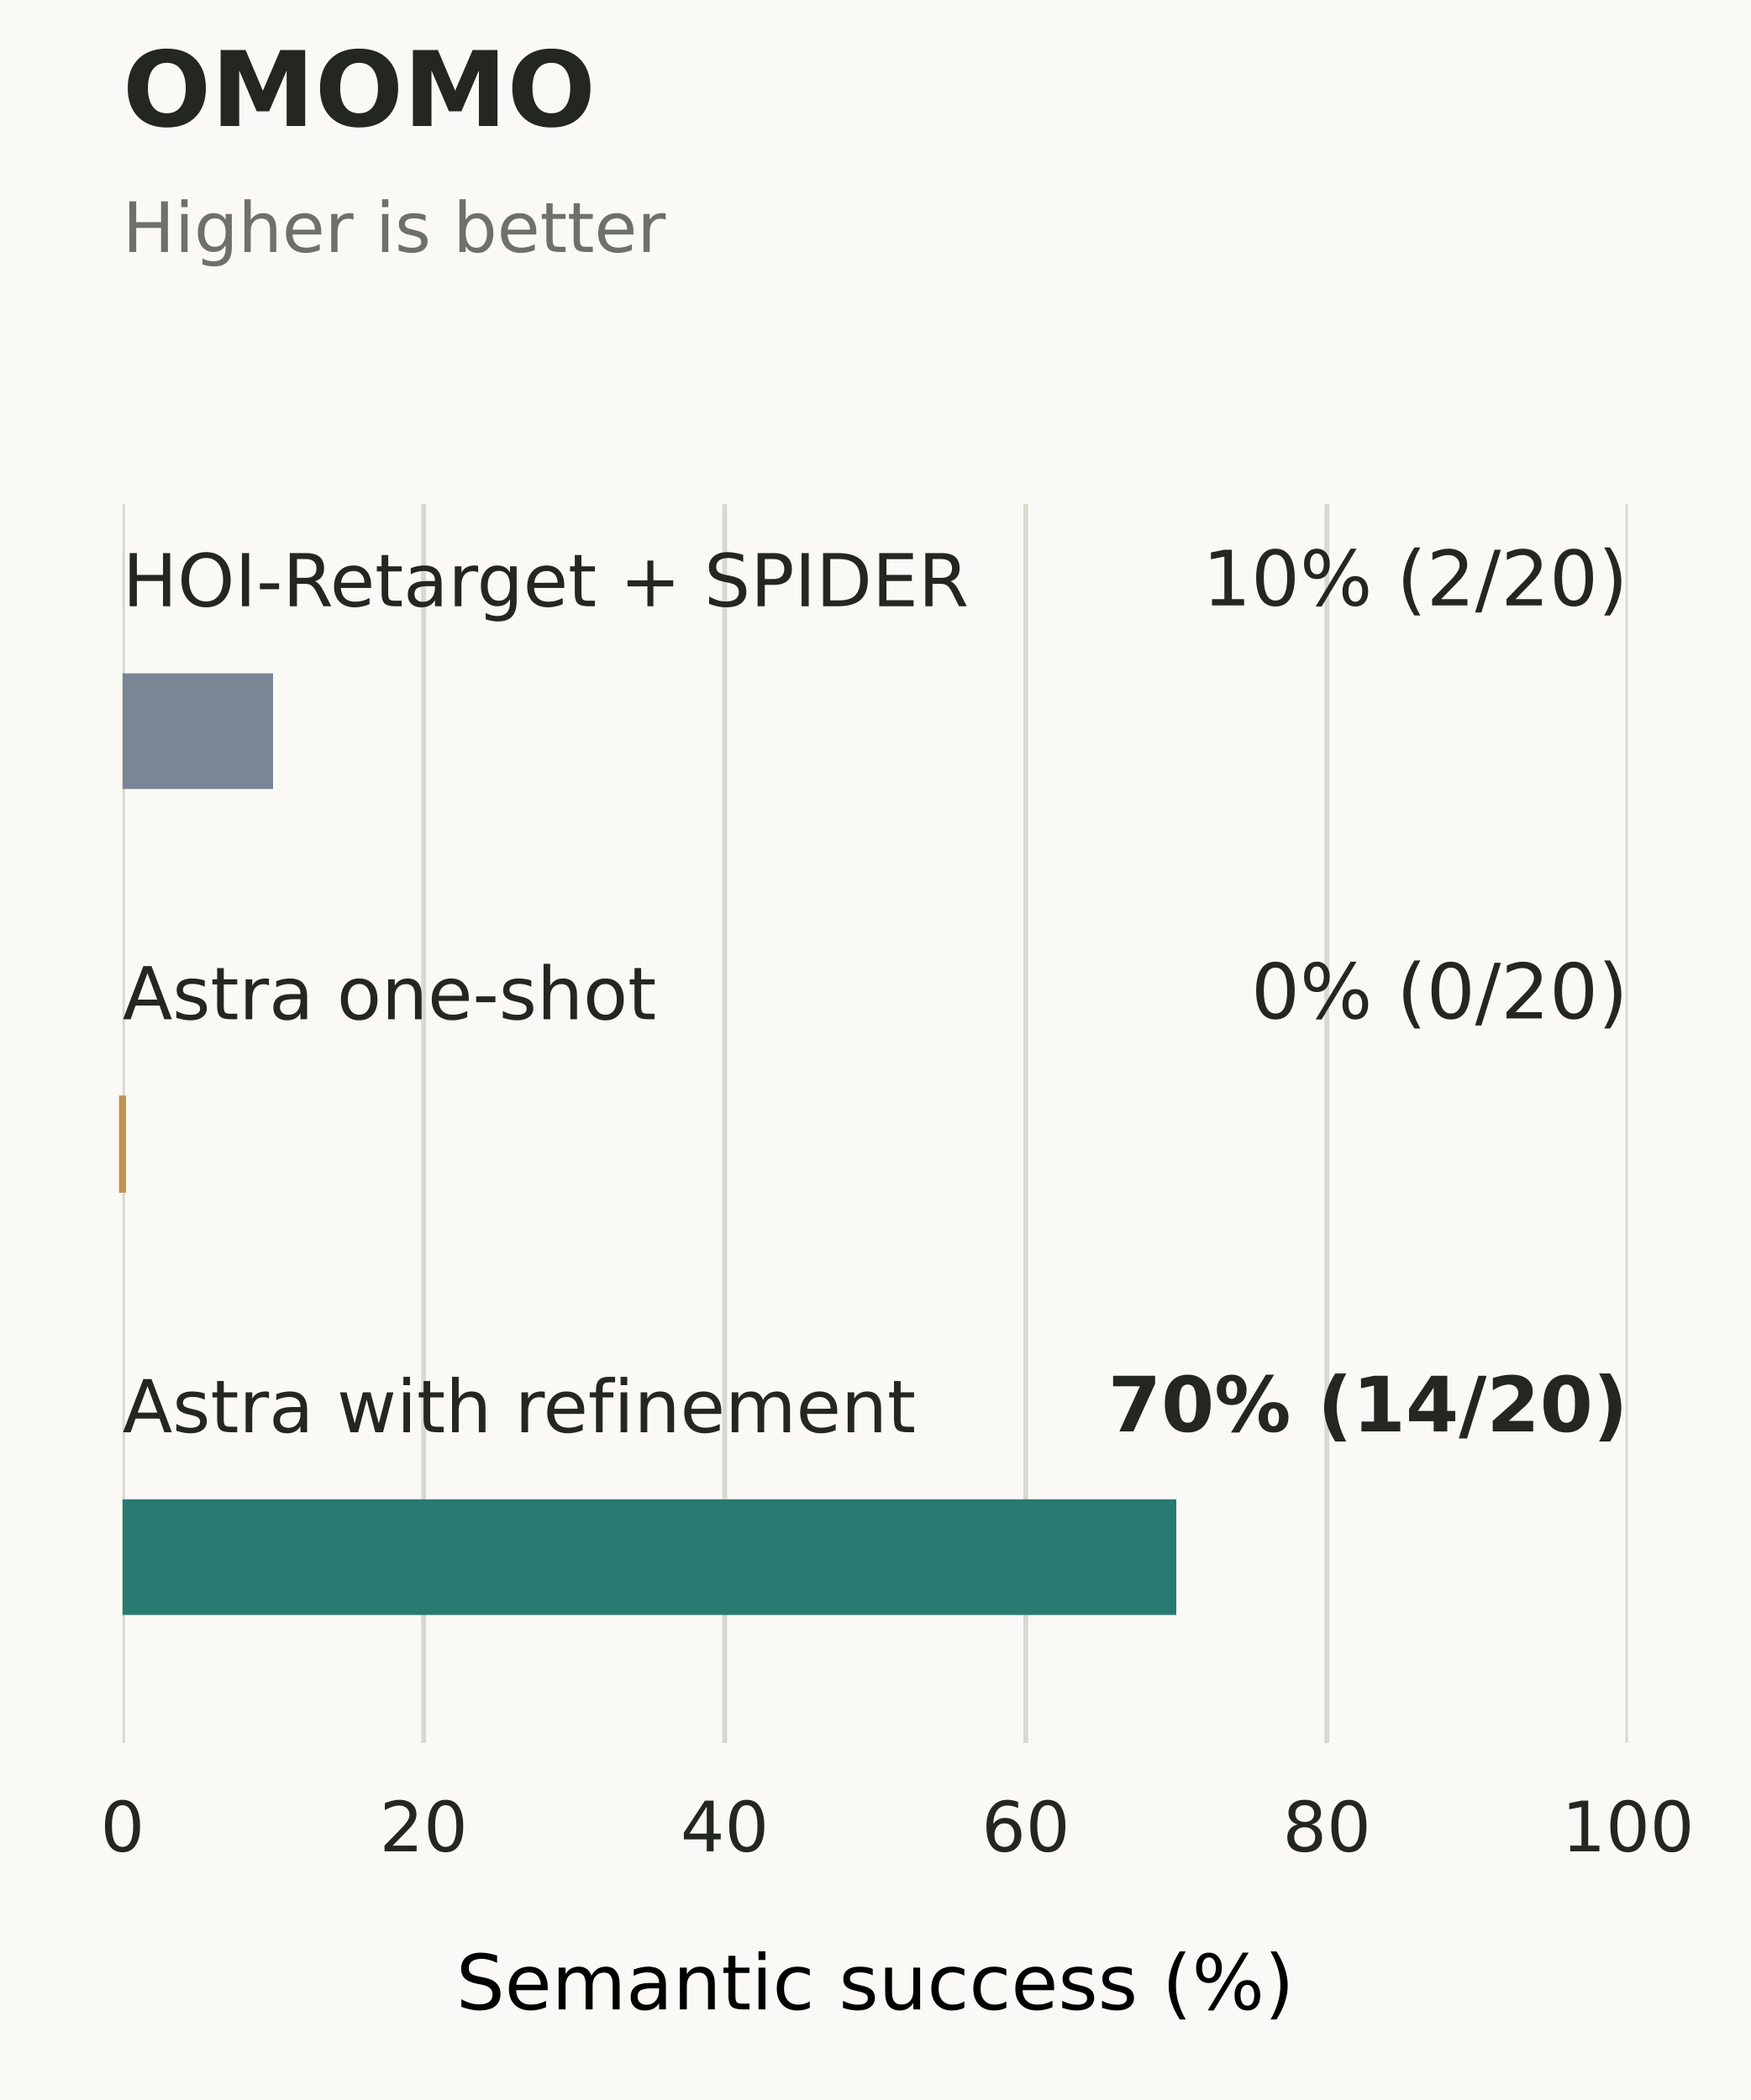
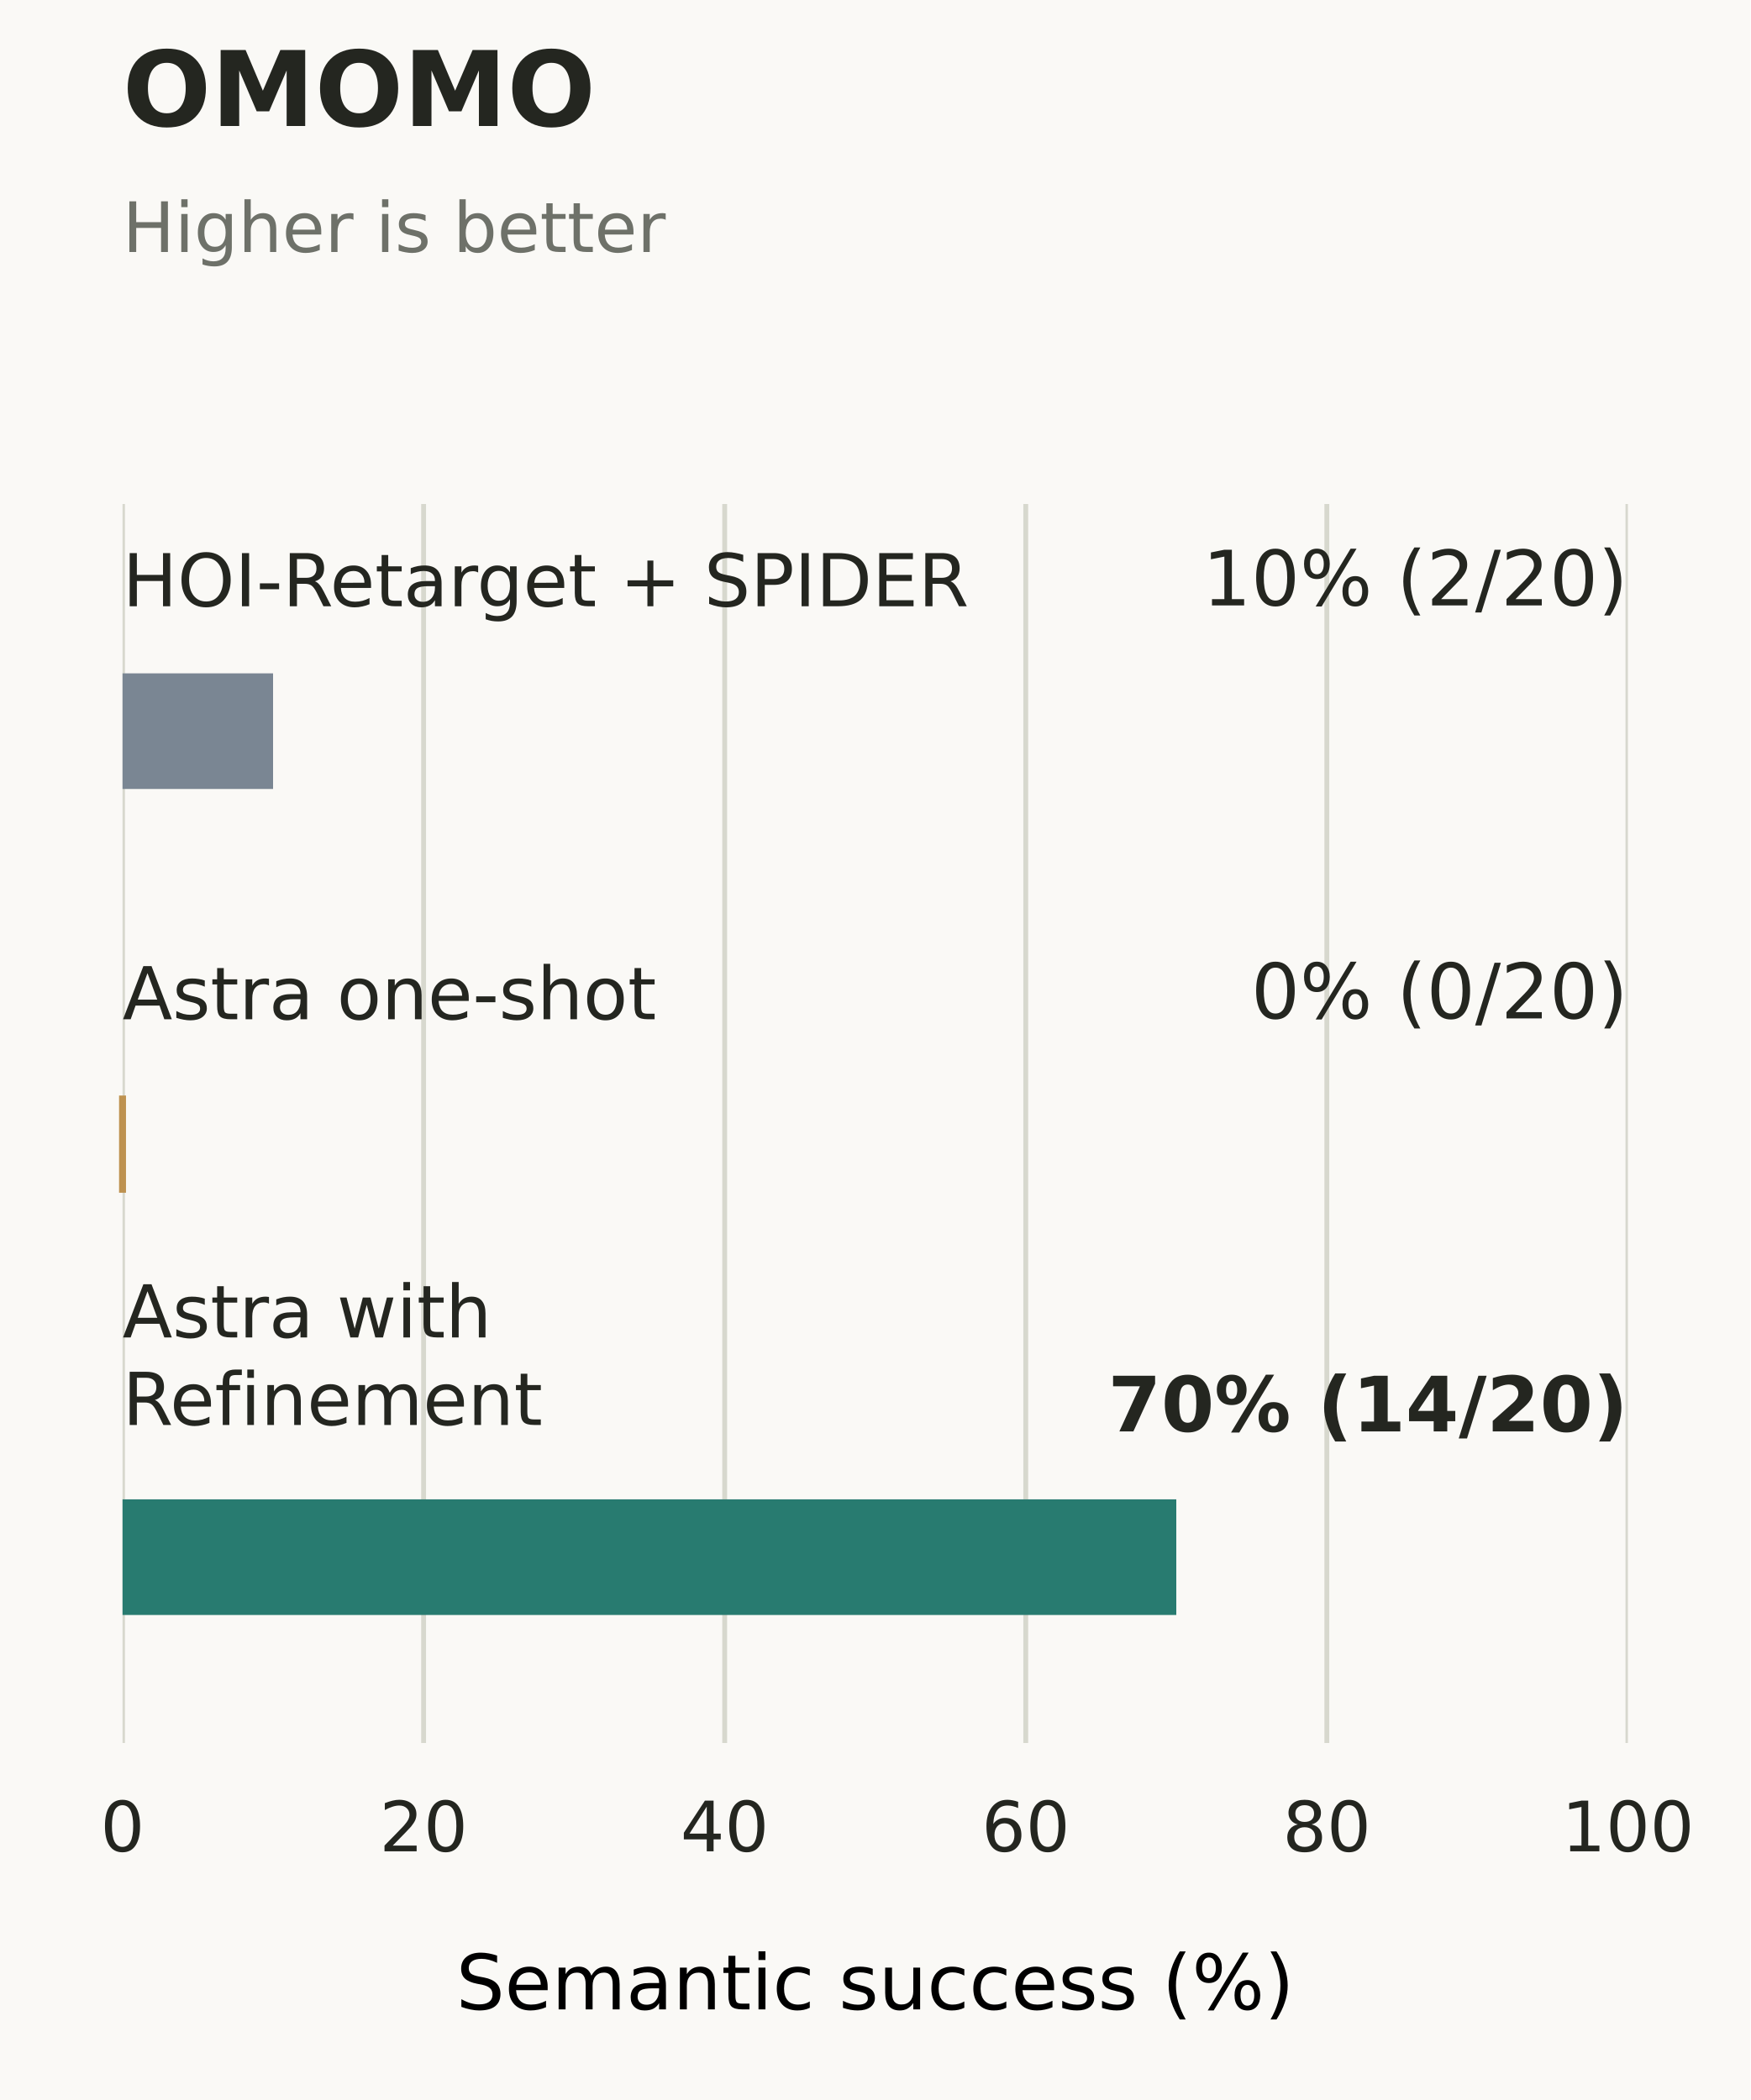
<svg xmlns="http://www.w3.org/2000/svg" xmlns:xlink="http://www.w3.org/1999/xlink" width="252pt" height="302.4pt" viewBox="0 0 252 302.4" version="1.1">
  <defs>
    <style type="text/css">*{stroke-linejoin: round; stroke-linecap: butt}</style>
  </defs>
  <g id="figure_1">
    <g id="patch_1">
      <path d="M 0 302.4  L 252 302.4  L 252 0  L 0 0  z " style="fill: #faf9f6" />
    </g>
    <g id="axes_1">
      <g id="patch_2">
        <path d="M 17.64 250.992  L 234.36 250.992  L 234.36 72.576  L 17.64 72.576  z " style="fill: #faf9f6" />
      </g>
      <g id="matplotlib.axis_1">
        <g id="xtick_1">
          <g id="line2d_1">
            <path d="M 17.64 250.992  L 17.64 72.576  " clip-path="url(#pa90246fe9b)" style="fill: none; stroke: #d7d8ce; stroke-width: 0.7; stroke-linecap: square" />
          </g>
          <g id="line2d_2" />
          <g id="text_1">
            <text style="font-size: 10px; font-family: 'DejaVu Sans'; text-anchor: middle; fill: #242620" x="17.64" y="266.59" transform="rotate(-0 17.64 266.5897)">0</text>
          </g>
        </g>
        <g id="xtick_2">
          <g id="line2d_3">
            <path d="M 60.984 250.992  L 60.984 72.576  " clip-path="url(#pa90246fe9b)" style="fill: none; stroke: #d7d8ce; stroke-width: 0.7; stroke-linecap: square" />
          </g>
          <g id="line2d_4" />
          <g id="text_2">
            <text style="font-size: 10px; font-family: 'DejaVu Sans'; text-anchor: middle; fill: #242620" x="60.984" y="266.59" transform="rotate(-0 60.984 266.5897)">20</text>
          </g>
        </g>
        <g id="xtick_3">
          <g id="line2d_5">
            <path d="M 104.328 250.992  L 104.328 72.576  " clip-path="url(#pa90246fe9b)" style="fill: none; stroke: #d7d8ce; stroke-width: 0.7; stroke-linecap: square" />
          </g>
          <g id="line2d_6" />
          <g id="text_3">
            <text style="font-size: 10px; font-family: 'DejaVu Sans'; text-anchor: middle; fill: #242620" x="104.328" y="266.59" transform="rotate(-0 104.328 266.5897)">40</text>
          </g>
        </g>
        <g id="xtick_4">
          <g id="line2d_7">
            <path d="M 147.672 250.992  L 147.672 72.576  " clip-path="url(#pa90246fe9b)" style="fill: none; stroke: #d7d8ce; stroke-width: 0.7; stroke-linecap: square" />
          </g>
          <g id="line2d_8" />
          <g id="text_4">
            <text style="font-size: 10px; font-family: 'DejaVu Sans'; text-anchor: middle; fill: #242620" x="147.672" y="266.59" transform="rotate(-0 147.672 266.5897)">60</text>
          </g>
        </g>
        <g id="xtick_5">
          <g id="line2d_9">
            <path d="M 191.016 250.992  L 191.016 72.576  " clip-path="url(#pa90246fe9b)" style="fill: none; stroke: #d7d8ce; stroke-width: 0.7; stroke-linecap: square" />
          </g>
          <g id="line2d_10" />
          <g id="text_5">
            <text style="font-size: 10px; font-family: 'DejaVu Sans'; text-anchor: middle; fill: #242620" x="191.016" y="266.59" transform="rotate(-0 191.016 266.5897)">80</text>
          </g>
        </g>
        <g id="xtick_6">
          <g id="line2d_11">
            <path d="M 234.36 250.992  L 234.36 72.576  " clip-path="url(#pa90246fe9b)" style="fill: none; stroke: #d7d8ce; stroke-width: 0.7; stroke-linecap: square" />
          </g>
          <g id="line2d_12" />
          <g id="text_6">
            <text style="font-size: 10px; font-family: 'DejaVu Sans'; text-anchor: middle; fill: #242620" x="234.36" y="266.59" transform="rotate(-0 234.36 266.5897)">100</text>
          </g>
        </g>
        <g id="text_7">
          <text style="font-size: 11px; font-family: 'DejaVu Sans'; text-anchor: middle" x="126" y="289.35" transform="rotate(-0 126 289.3503)">Semantic success (%)</text>
        </g>
      </g>
      <g id="matplotlib.axis_2" />
      <g id="line2d_13">
        <defs>
          <path id="ma8fec0b68d" d="M 0 7  L 0 -7  " style="stroke: #be9250" />
        </defs>
        <g>
          <use xlink:href="#ma8fec0b68d" x="17.64" y="164.758" style="fill: #be9250; stroke: #be9250" />
        </g>
      </g>
      <g id="patch_3">
        <path d="M 17.64 96.96  L 39.312 96.96  L 39.312 113.612  L 17.64 113.612  z " clip-path="url(#pa90246fe9b)" style="fill: #7a8693" />
      </g>
      <g id="patch_4">
        <path d="M 17.64 156.432  L 17.64 156.432  L 17.64 173.084  L 17.64 173.084  z " clip-path="url(#pa90246fe9b)" style="fill: #be9250" />
      </g>
      <g id="patch_5">
        <path d="M 17.64 215.904  L 169.344 215.904  L 169.344 232.556  L 17.64 232.556  z " clip-path="url(#pa90246fe9b)" style="fill: #287b70" />
      </g>
      <g id="text_8">
        <text style="font-size: 10.5px; font-family: 'DejaVu Sans'; text-anchor: start; fill: #242620" x="17.64" y="87.3" transform="rotate(-0 17.64 87.30042)">HOI-Retarget + SPIDER</text>
      </g>
      <g id="text_9">
        <text style="font-size: 11px; font-family: 'DejaVu Sans'; text-anchor: end; fill: #242620" x="234.36" y="87.18" transform="rotate(-0 234.36 87.1803)">10% (2/20)</text>
      </g>
      <g id="text_10">
        <text style="font-size: 10.5px; font-family: 'DejaVu Sans'; text-anchor: start; fill: #242620" x="17.64" y="146.772" transform="rotate(-0 17.64 146.7724)">Astra one-shot</text>
      </g>
      <g id="text_11">
        <text style="font-size: 11px; font-family: 'DejaVu Sans'; text-anchor: end; fill: #242620" x="234.36" y="146.652" transform="rotate(-0 234.36 146.6523)">0% (0/20)</text>
      </g>
      <g id="text_12">
-         <text style="font-size: 10.5px; font-family: 'DejaVu Sans'; text-anchor: start; fill: #242620" x="17.64" y="206.244" transform="rotate(-0 17.64 206.2444)">Astra with refinement</text>
+         <text style="font-size: 10.5px; font-family: 'DejaVu Sans'; fill: #242620" transform="translate(17.64 192.5905)">Astra with</text>
+         <text style="font-size: 10.5px; font-family: 'DejaVu Sans'; fill: #242620" transform="translate(17.64 205.1934)">Refinement</text>
      </g>
      <g id="text_13">
        <text style="font-weight: 700; font-size: 11px; font-family: 'DejaVu Sans'; text-anchor: end; fill: #242620" x="234.36" y="206.124" transform="rotate(-0 234.36 206.1243)">70% (14/20)</text>
      </g>
    </g>
    <g id="text_14">
      <text style="font-weight: 700; font-size: 15px; font-family: 'DejaVu Sans'; text-anchor: start; fill: #242620" x="17.64" y="18.144" transform="rotate(-0 17.64 18.144)">OMOMO</text>
    </g>
    <g id="text_15">
      <text style="font-size: 10px; font-family: 'DejaVu Sans'; text-anchor: start; fill: #6e7169" x="17.64" y="36.288" transform="rotate(-0 17.64 36.288)">Higher is better</text>
    </g>
  </g>
  <defs>
    <clipPath id="pa90246fe9b">
      <rect x="17.64" y="72.576" width="216.72" height="178.416" />
    </clipPath>
  </defs>
</svg>
